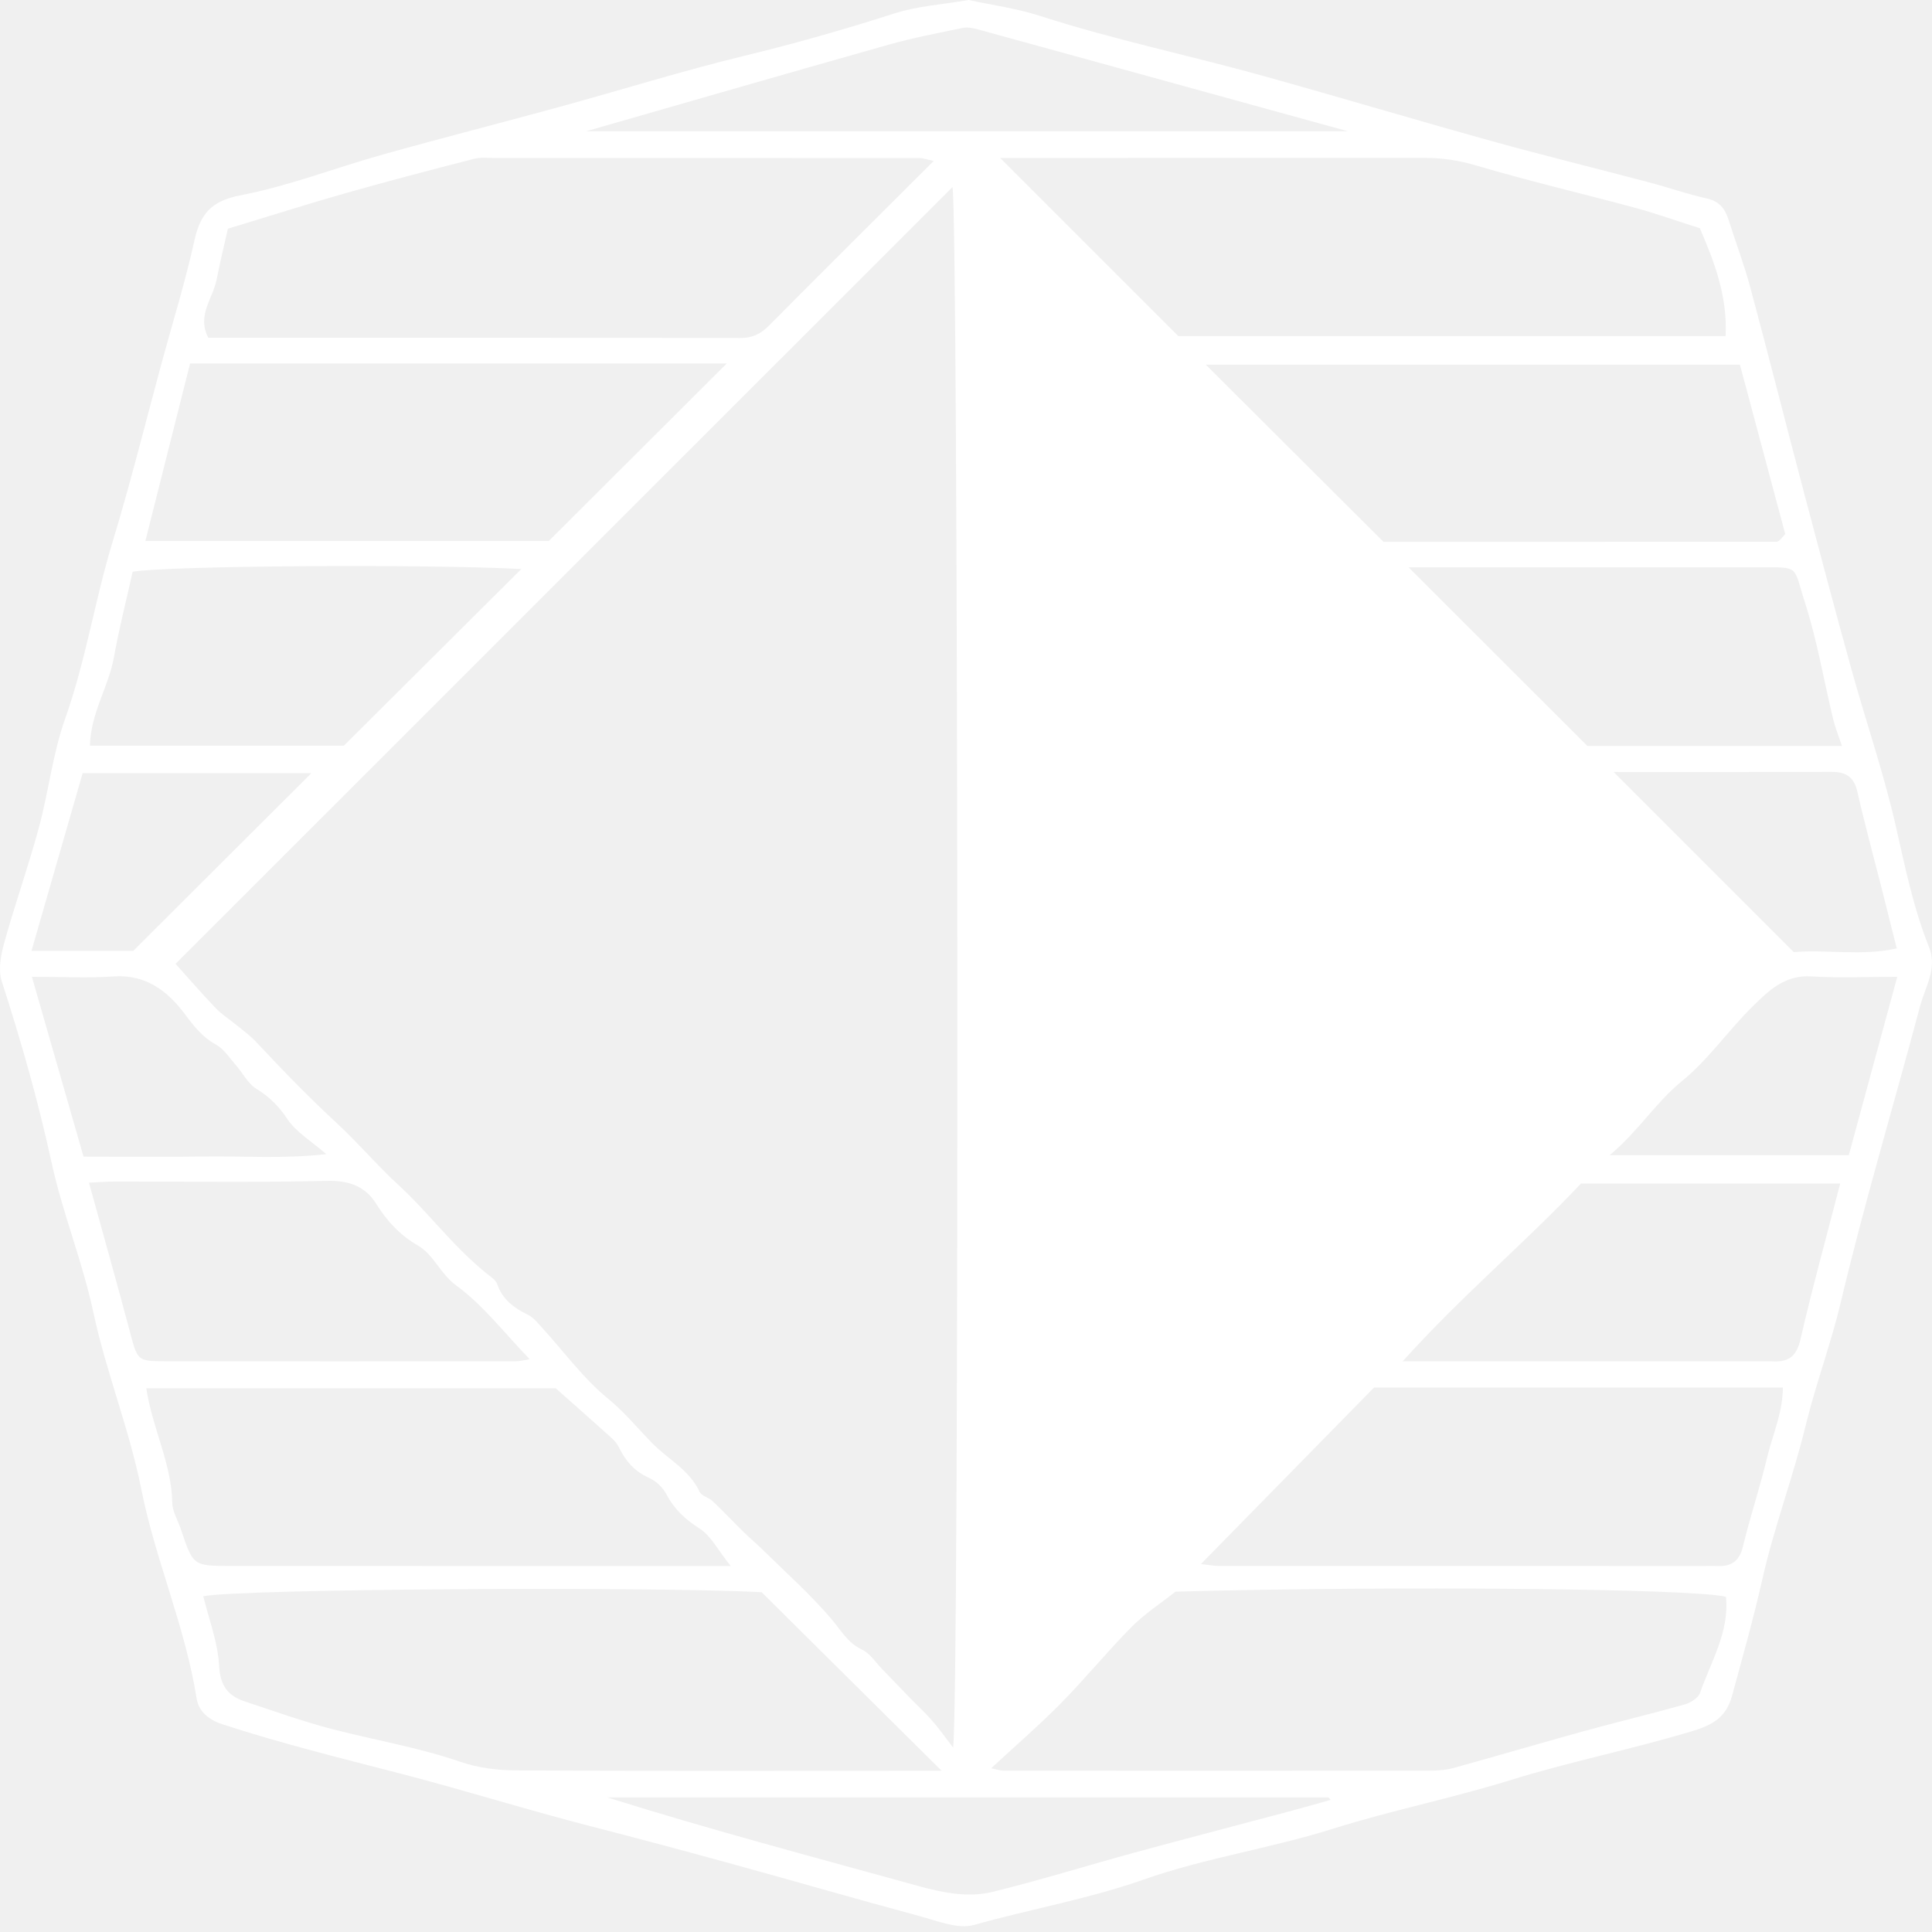
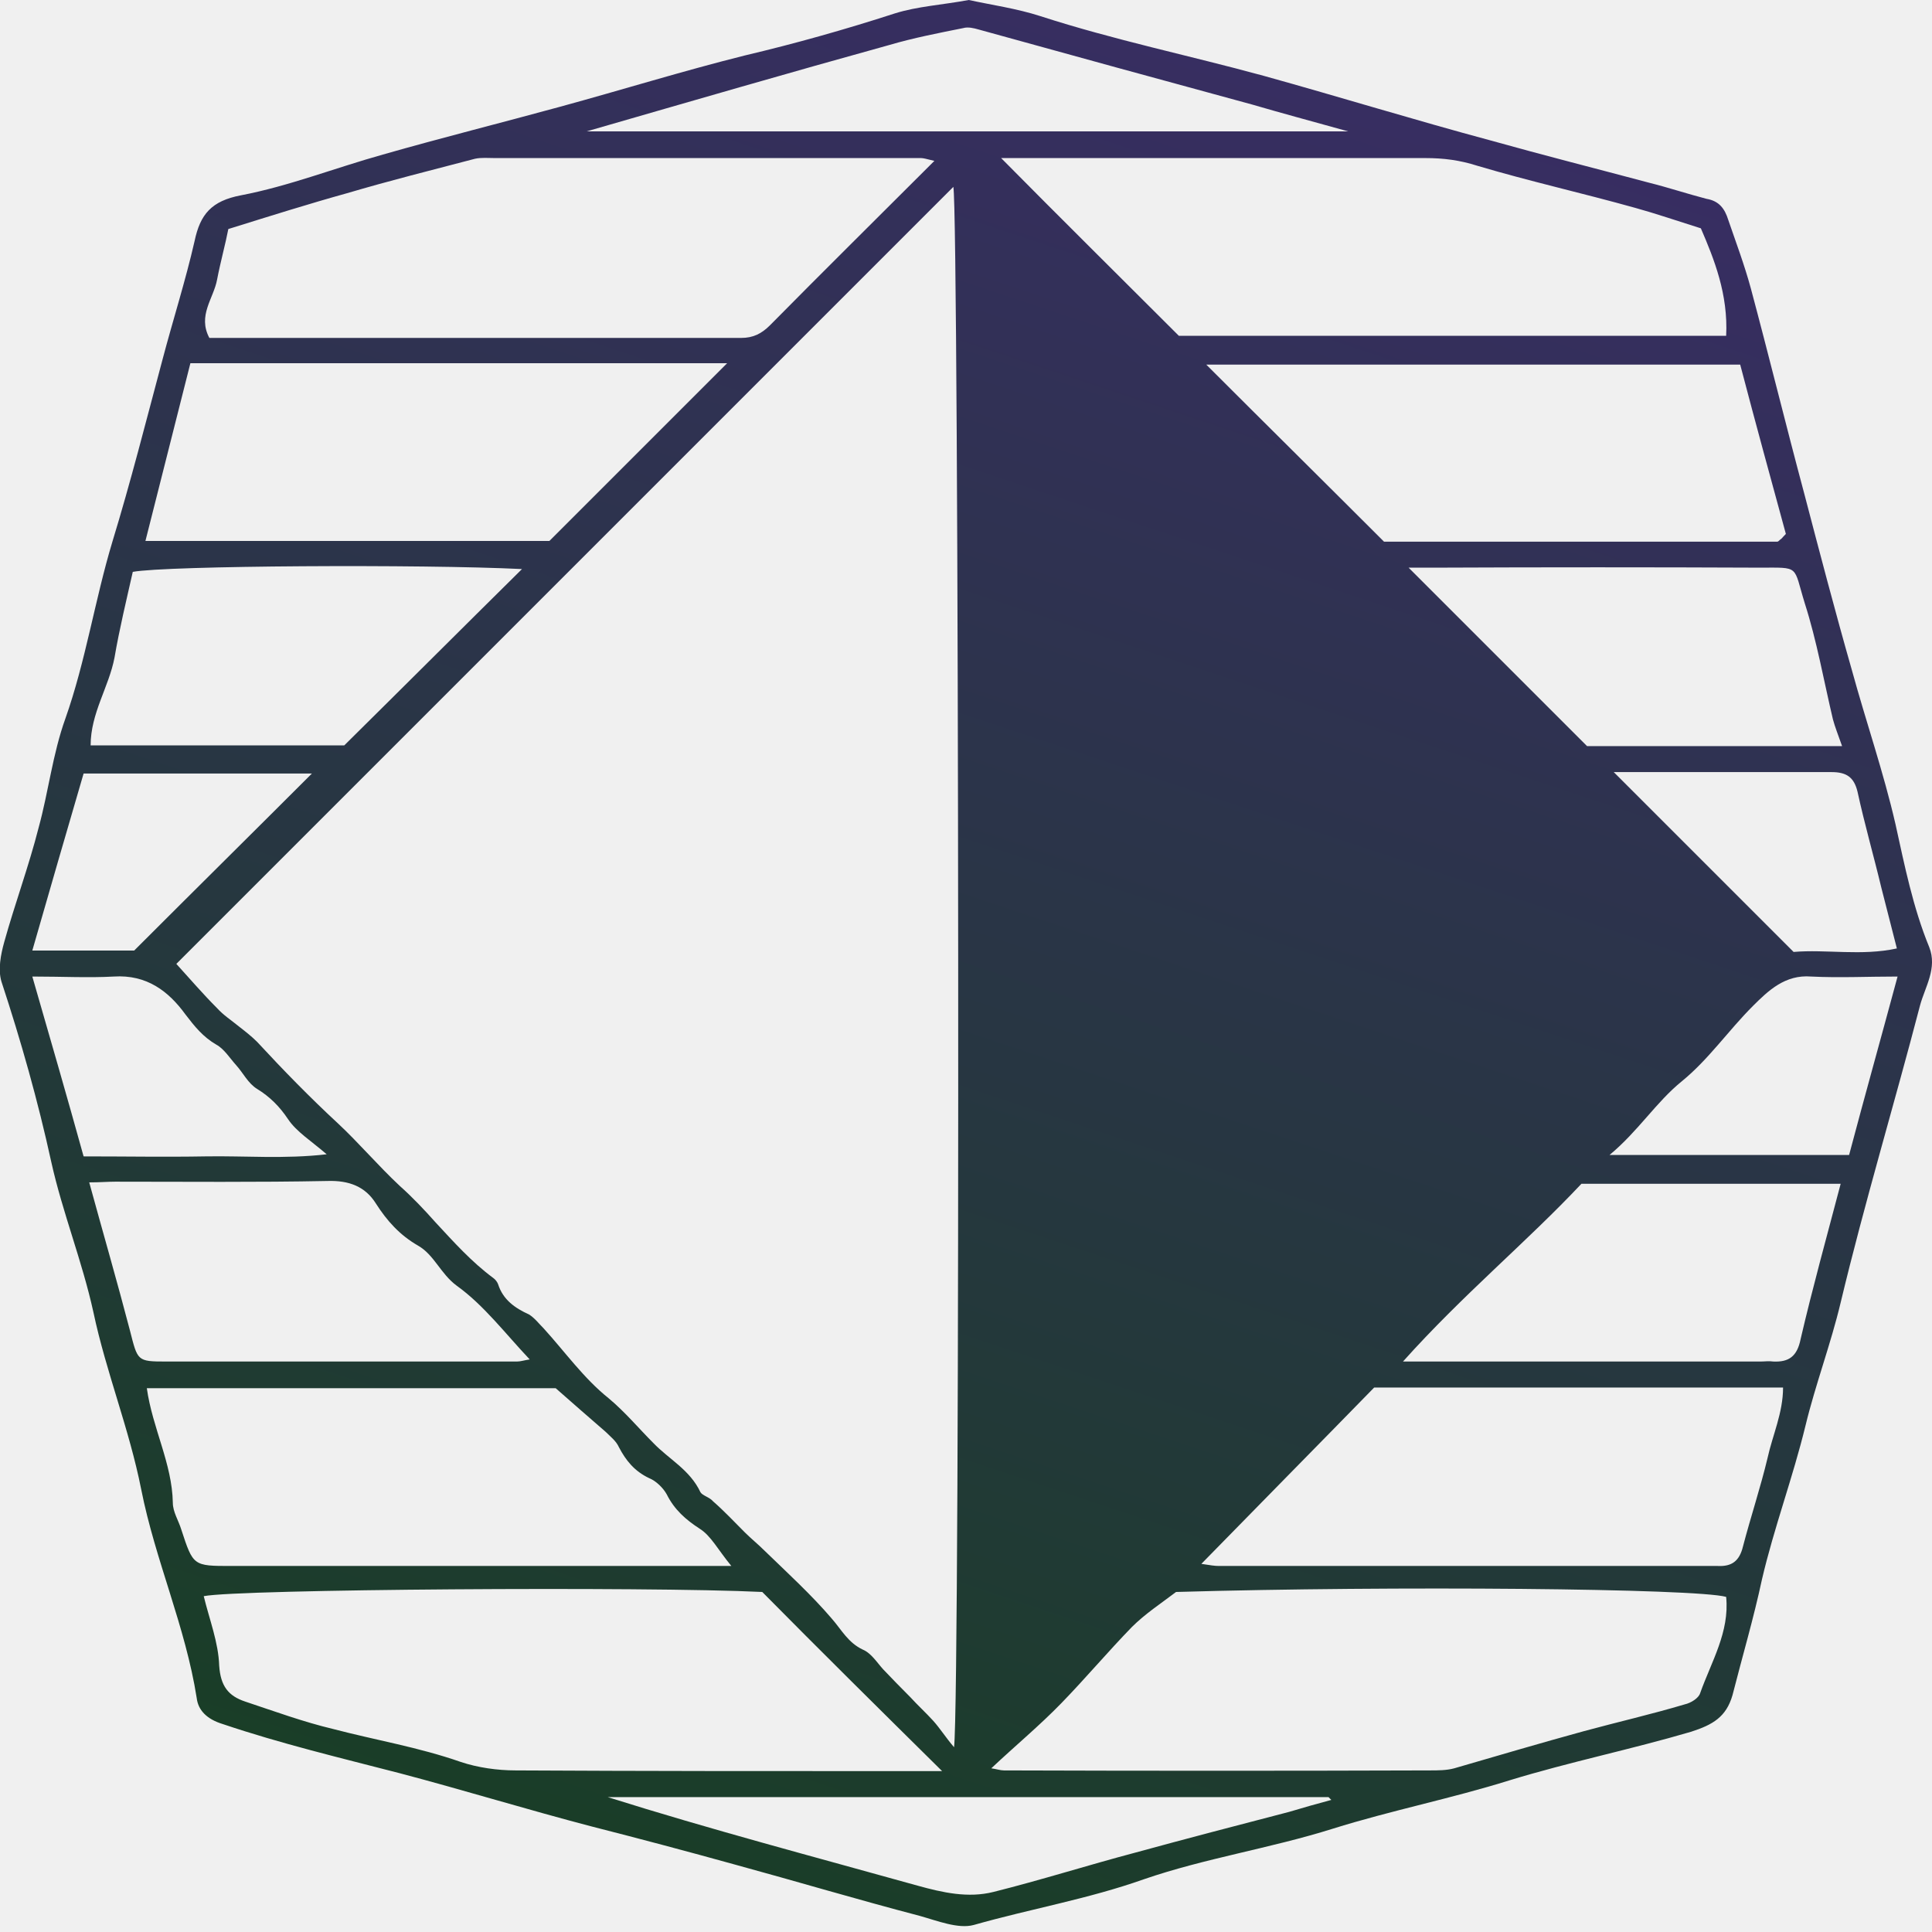
- <svg xmlns="http://www.w3.org/2000/svg" width="275" height="275" viewBox="0 0 275 275" fill="none">
-   <path d="M18.965 135.349C27.897 126.436 36.187 118.166 44.317 110.054H11.763C9.403 118.256 6.986 126.649 4.482 135.349H18.965ZM229.685 109.886C238.397 118.598 246.715 126.914 255.322 135.523C259.894 135.123 265.024 136.113 269.982 134.999C269.199 131.869 268.522 129.136 267.825 126.404C266.666 121.84 265.421 117.294 264.38 112.703C263.908 110.614 262.77 109.863 260.742 109.87C250.525 109.906 240.297 109.886 229.685 109.886ZM263.156 164.43C265.41 156.148 267.664 147.859 270.057 139.037C265.818 139.037 261.783 139.228 257.79 138.981C254.055 138.75 251.726 141.027 249.484 143.241C245.996 146.666 243.163 150.832 239.406 153.883C235.656 156.927 233.234 161.007 229.109 164.43L263.156 164.43ZM4.54 139.037C7.113 147.996 9.498 156.306 11.89 164.636C17.919 164.636 23.535 164.697 29.15 164.618C34.763 164.54 40.404 164.97 46.444 164.278C44.253 162.374 42.148 161.143 40.929 159.318C39.704 157.482 38.38 156.133 36.515 154.995C35.289 154.245 34.549 152.717 33.548 151.578C32.661 150.569 31.876 149.32 30.756 148.699C28.833 147.631 27.641 146.131 26.345 144.388C23.919 141.125 20.803 138.666 16.194 138.985C12.546 139.24 8.868 139.037 4.54 139.037ZM189.415 256.192C189.305 256.076 189.195 255.959 189.085 255.842H86.439C101.084 260.439 115.853 264.341 130.575 268.414C134.153 269.403 137.75 270.154 141.319 269.28C148.106 267.614 154.79 265.524 161.536 263.685C168.826 261.699 176.14 259.802 183.441 257.854C185.439 257.322 187.424 256.748 189.415 256.192ZM191.886 18.689C186.472 17.199 182.336 16.062 178.201 14.922C165.232 11.347 152.267 7.766 139.294 4.21C138.571 4.013 137.75 3.832 137.043 3.976C133.52 4.699 129.975 5.379 126.516 6.354C112.406 10.332 98.324 14.412 83.41 18.689H191.886ZM262.18 106.179C261.622 104.508 261.192 103.465 260.935 102.38C259.604 96.868 258.67 91.236 256.943 85.856C255.193 80.41 256.288 80.755 250.396 80.752C235.109 80.746 219.822 80.751 204.534 80.751H200.494C209.139 89.387 217.471 97.71 225.948 106.179L262.18 106.179ZM74.205 80.993C60.019 80.259 23.651 80.532 18.884 81.379C17.981 85.442 16.946 89.472 16.215 93.555C15.464 97.754 12.891 101.495 12.807 106.14H48.947C57.54 97.585 65.755 89.406 74.205 80.993ZM261.933 168.471H225.026C217.25 176.755 208.197 184.284 199.651 193.771H250.578C251.158 193.771 251.748 193.743 252.317 193.775C254.581 193.904 255.719 193.069 256.277 190.649C257.962 183.321 259.969 176.067 261.933 168.471ZM75.392 193.467C71.847 189.8 68.809 185.803 64.927 182.962C62.631 181.281 61.744 178.585 59.479 177.28C56.88 175.782 55.071 173.779 53.502 171.28C51.979 168.855 49.658 168.012 46.582 168.084C36.513 168.323 26.434 168.17 16.359 168.18C15.244 168.182 14.129 168.275 12.662 168.342C14.675 175.647 16.621 182.515 18.451 189.412C19.582 193.676 19.503 193.755 23.521 193.76C40.182 193.785 56.845 193.773 73.508 193.758C74.062 193.758 74.615 193.591 75.392 193.467ZM103.45 51.734H27.058C24.969 60.028 22.874 68.342 20.692 77.004H78.114C86.653 68.488 94.868 60.294 103.45 51.734ZM247.659 51.904H171.627C180.07 60.319 188.417 68.641 196.923 77.121C215.354 77.121 234.14 77.122 252.929 77.108C253.079 77.108 253.251 76.933 253.39 76.813C253.53 76.692 253.648 76.538 254.109 76.018C252.038 68.273 249.892 60.259 247.659 51.904ZM170.937 222.626C172.283 222.775 172.845 222.893 173.408 222.893C196.5 222.903 219.591 222.902 242.679 222.902C243.27 222.902 243.849 222.877 244.429 222.906C246.447 223.001 247.595 222.212 248.099 220.096C249.119 215.862 250.514 211.719 251.523 207.483C252.295 204.261 253.744 201.148 253.776 197.504H195.576C187.474 205.765 179.474 213.922 170.937 222.626ZM104.007 222.902C102.198 220.644 101.204 218.614 99.578 217.573C97.546 216.272 95.994 214.85 94.879 212.726C94.369 211.753 93.387 210.8 92.388 210.36C90.298 209.439 89.036 207.936 88.066 205.958C87.658 205.127 86.822 204.484 86.107 203.835C83.887 201.824 81.631 199.851 79.094 197.602H20.82C21.697 203.349 24.428 208.326 24.519 213.891C24.54 215.157 25.323 216.407 25.744 217.667C27.485 222.879 27.483 222.898 32.895 222.899C54.999 222.906 77.103 222.902 99.206 222.902H104.007ZM245.674 227.293C241.338 226.112 198.313 225.709 167.322 226.555C165.223 228.218 162.934 229.692 161.064 231.581C157.607 235.07 154.499 238.903 151.051 242.4C147.907 245.586 144.505 248.52 141.075 251.697C141.801 251.838 142.35 252.035 142.9 252.036C163.096 252.053 183.292 252.056 203.488 252.032C204.631 252.031 205.815 251.953 206.908 251.651C213.114 249.94 219.285 248.11 225.49 246.401C230.243 245.091 235.043 243.95 239.792 242.614C240.63 242.376 241.724 241.696 241.982 240.968C243.527 236.503 246.178 232.307 245.674 227.293ZM134.03 252.05C125.084 243.175 116.802 234.96 108.411 226.634C92.018 225.786 33.757 226.166 28.936 227.212C29.735 230.504 31.011 233.768 31.187 237.09C31.338 239.964 32.458 241.4 34.893 242.199C39.035 243.561 43.149 245.051 47.364 246.14C53.407 247.702 59.575 248.729 65.513 250.772C67.985 251.622 70.739 251.982 73.368 251.997C91.409 252.1 109.45 252.05 127.491 252.05L134.03 252.05ZM132.908 22.904C131.689 22.646 131.321 22.499 130.953 22.499C110.755 22.486 90.557 22.484 70.36 22.486C69.39 22.486 68.375 22.372 67.457 22.609C61.404 24.172 55.353 25.747 49.34 27.454C43.88 29.005 38.467 30.726 32.439 32.553C31.958 34.7 31.334 37.246 30.83 39.816C30.309 42.476 27.985 44.896 29.649 48.077C54.943 48.077 80.176 48.063 105.408 48.111C107.124 48.114 108.299 47.51 109.464 46.337C117.117 38.628 124.824 30.973 132.908 22.904ZM245.62 47.845C245.921 41.936 243.849 36.92 241.96 32.488C238.472 31.378 235.613 30.352 232.692 29.563C225.192 27.539 217.618 25.777 210.173 23.569C207.715 22.84 205.346 22.474 202.84 22.475C184.197 22.486 165.554 22.482 146.911 22.482H142.365C150.938 31.055 159.287 39.404 167.727 47.845H245.62ZM24.989 137.194C26.96 139.38 28.793 141.516 30.744 143.535C31.662 144.486 32.82 145.204 33.85 146.051C34.741 146.784 35.68 147.478 36.464 148.315C40.183 152.291 43.96 156.192 47.97 159.897C51.027 162.721 53.72 165.936 56.817 168.768C58.591 170.39 60.271 172.238 61.878 173.992C64.461 176.816 67.012 179.581 70.062 181.892C70.361 182.119 70.655 182.452 70.775 182.797C71.527 184.971 73.16 186.173 75.142 187.144C75.972 187.551 76.614 188.392 77.265 189.105C80.314 192.444 83.019 196.197 86.48 199.026C88.898 201.001 90.754 203.289 92.864 205.448C95.099 207.734 98.133 209.213 99.586 212.351C99.859 212.938 100.874 213.139 101.417 213.653C102.941 215.101 104.384 216.633 105.887 218.105C106.804 219.004 107.796 219.828 108.711 220.731C111.959 223.93 115.388 226.977 118.333 230.435C119.696 232.034 120.631 233.827 122.695 234.805C123.845 235.35 124.648 236.636 125.591 237.604C126.891 238.938 128.172 240.291 129.471 241.626C130.533 242.719 131.662 243.753 132.665 244.899C133.653 246.027 134.518 247.263 135.666 248.748C136.581 241.621 136.386 30.487 135.58 26.627C98.763 63.437 61.854 100.338 24.989 137.194ZM137.873 6.55037e-05C141.073 0.698 144.682 1.183 148.093 2.282C158.571 5.662 169.348 7.889 179.933 10.841C190.703 13.843 201.416 17.052 212.187 20.043C219.672 22.123 227.22 23.97 234.73 25.957C237.481 26.684 240.179 27.632 242.948 28.251C244.729 28.648 245.545 29.702 246.039 31.279C247.069 34.526 248.282 37.723 249.162 41.01C251.77 50.712 254.227 60.454 256.792 70.169C259.014 78.597 261.246 87.022 263.575 95.419C265.603 102.72 268.082 109.91 269.778 117.284C271.13 123.217 272.311 129.162 274.586 134.832C275.788 137.812 274.028 140.519 273.32 143.148C269.574 157.252 265.367 171.229 261.997 185.44C260.591 191.337 258.445 197.051 257.007 202.939C255.215 210.319 252.499 217.452 250.847 224.813C249.591 230.38 248.045 235.833 246.554 241.324C245.717 244.435 243.839 245.522 240.716 246.458C232.166 249.022 223.408 250.767 214.917 253.403C206.573 255.991 198.009 257.698 189.708 260.31C180.819 263.108 171.533 264.462 162.803 267.532C154.878 270.318 146.665 271.732 138.648 273.994C136.353 274.644 133.428 273.419 130.877 272.732C122.098 270.369 113.364 267.832 104.597 265.422C97.834 263.561 91.061 261.738 84.268 259.995C75.089 257.642 66.034 254.787 56.887 252.422C48.433 250.237 39.998 248.15 31.684 245.438C29.372 244.685 28.239 243.367 27.977 241.718C26.369 231.538 22.123 222.065 20.128 212.041C18.418 203.438 15.111 195.323 13.287 186.796C11.735 179.544 8.898 172.648 7.334 165.449C5.434 156.708 2.996 148.17 0.249 139.679C-0.283 138.033 0.13 135.903 0.62 134.14C2.14 128.658 4.051 123.283 5.538 117.794C6.925 112.678 7.494 107.298 9.261 102.333C12.203 94.075 13.5 85.422 16.041 77.077C18.634 68.561 20.768 59.907 23.104 51.314C24.645 45.648 26.399 40.029 27.654 34.301C28.494 30.464 30.051 28.6 34.271 27.79C41.125 26.474 47.728 23.889 54.481 21.997C62.873 19.648 71.322 17.497 79.726 15.192C88.495 12.788 97.185 10.07 106.016 7.93C113.216 6.184 120.303 4.161 127.352 1.9C130.58 0.864 134.076 0.657 137.873 6.55037e-05Z" fill="white" />
+ <svg xmlns="http://www.w3.org/2000/svg" version="1.2" viewBox="0 0 275 275" width="275" height="275">
+   <defs>
+     <linearGradient id="g1" x2="1" gradientUnits="userSpaceOnUse" gradientTransform="matrix(-89.086,274.178,-274.57,-89.213,182.04,0)">
+       <stop offset="0" stop-color="#382d63" />
+       <stop offset="1" stop-color="#193e26" />
+     </linearGradient>
+   </defs>
+   <style>
+ 		.s0 { fill: url(#g1) } 
+ 	</style>
+   <path id="Layer" fill-rule="evenodd" class="s0" d="m137.9 0c3.2 0.7 6.8 1.2 10.2 2.3 10.5 3.4 21.2 5.6 31.8 8.5 10.8 3 21.5 6.3 32.3 9.2 7.5 2.1 15 4 22.5 6 2.8 0.7 5.5 1.6 8.2 2.3 1.8 0.3 2.6 1.4 3.1 3 1.1 3.2 2.3 6.4 3.2 9.7 2.6 9.7 5 19.5 7.6 29.2 2.2 8.4 4.4 16.8 6.8 25.2 2 7.3 4.5 14.5 6.2 21.9 1.3 5.9 2.5 11.9 4.8 17.5 1.2 3-0.6 5.7-1.3 8.3-3.7 14.2-7.9 28.1-11.3 42.3-1.4 5.9-3.6 11.7-5 17.5-1.8 7.4-4.5 14.6-6.2 21.9-1.2 5.6-2.8 11-4.2 16.5-0.9 3.1-2.8 4.2-5.9 5.2-8.5 2.5-17.3 4.3-25.8 6.9-8.3 2.6-16.9 4.3-25.2 6.9-8.9 2.8-18.2 4.2-26.9 7.2-7.9 2.8-16.1 4.2-24.2 6.5-2.2 0.6-5.2-0.6-7.7-1.3-8.8-2.3-17.5-4.9-26.3-7.3q-10.1-2.8-20.3-5.4c-9.2-2.4-18.3-5.2-27.4-7.6-8.5-2.2-16.9-4.2-25.2-7-2.3-0.7-3.5-2-3.7-3.7-1.6-10.2-5.9-19.6-7.9-29.7-1.7-8.6-5-16.7-6.8-25.2-1.6-7.3-4.4-14.2-6-21.4-1.9-8.7-4.3-17.2-7.1-25.7-0.5-1.7-0.1-3.8 0.4-5.6 1.5-5.4 3.5-10.8 4.9-16.3 1.4-5.1 2-10.5 3.8-15.5 2.9-8.2 4.2-16.9 6.7-25.2 2.6-8.5 4.8-17.2 7.1-25.8 1.5-5.7 3.3-11.3 4.6-17 0.8-3.8 2.4-5.7 6.6-6.5 6.8-1.3 13.4-3.9 20.2-5.8 8.4-2.4 16.8-4.5 25.2-6.8 8.8-2.4 17.5-5.1 26.3-7.3 7.2-1.7 14.3-3.7 21.4-6 3.2-1 6.7-1.2 10.5-1.9zm91.8 109.9c8.7 8.7 17 17 25.6 25.6 4.6-0.4 9.7 0.6 14.7-0.5-0.8-3.1-1.5-5.9-2.2-8.6-1.1-4.6-2.4-9.1-3.4-13.7-0.5-2.1-1.6-2.8-3.7-2.8-10.2 0-20.4 0-31 0zm33.5 54.5c2.2-8.3 4.5-16.5 6.9-25.4-4.3 0-8.3 0.2-12.3 0-3.7-0.3-6.1 2-8.3 4.2-3.5 3.5-6.3 7.6-10.1 10.7-3.7 3-6.2 7.1-10.3 10.5zm-258.6-25.4c2.6 9 5 17.3 7.3 25.6 6.1 0 11.7 0.1 17.3 0 5.6-0.1 11.3 0.4 17.3-0.3-2.2-1.9-4.3-3.2-5.5-5-1.2-1.8-2.6-3.2-4.4-4.3-1.3-0.8-2-2.3-3-3.4-0.9-1-1.7-2.3-2.8-2.9-1.9-1.1-3.1-2.6-4.4-4.3-2.4-3.3-5.5-5.7-10.2-5.4-3.6 0.2-7.3 0-11.6 0zm184.9 117.2q-0.2-0.2-0.4-0.4h-102.6c14.6 4.6 29.4 8.5 44.1 12.6 3.6 1 7.2 1.8 10.8 0.9 6.8-1.7 13.4-3.8 20.2-5.6 7.3-2 14.6-3.9 21.9-5.8q3-0.9 6-1.7zm2.4-237.5c-5.4-1.5-9.5-2.6-13.6-3.8q-19.5-5.3-39-10.7c-0.7-0.2-1.5-0.4-2.2-0.2-3.5 0.7-7.1 1.4-10.5 2.4-14.1 3.9-28.2 8-43.1 12.3zm70.3 87.5c-0.6-1.7-1-2.7-1.3-3.8-1.3-5.5-2.3-11.2-4-16.5-1.7-5.5-0.6-5.1-6.5-5.1q-23-0.1-45.9 0h-4c8.6 8.6 16.9 16.9 25.4 25.4zm-187.9-25.2c-14.2-0.7-50.6-0.5-55.4 0.4-0.9 4-1.9 8.1-2.6 12.2-0.8 4.2-3.4 7.9-3.4 12.5h36.1c8.6-8.5 16.8-16.7 25.3-25.1zm187.7 87.5h-36.9c-7.8 8.3-16.9 15.8-25.4 25.3h50.9c0.6 0 1.2-0.1 1.8 0 2.2 0.1 3.4-0.7 3.9-3.2 1.7-7.3 3.7-14.5 5.7-22.1zm-186.6 25c-3.5-3.7-6.5-7.7-10.4-10.5-2.3-1.7-3.2-4.4-5.5-5.7-2.6-1.5-4.4-3.5-6-6-1.5-2.4-3.8-3.3-6.9-3.2-10 0.2-20.1 0.1-30.2 0.1-1.1 0-2.2 0.1-3.7 0.1 2 7.3 4 14.2 5.8 21.1 1.1 4.3 1 4.4 5.1 4.4q25 0 50 0c0.5 0 1.1-0.2 1.8-0.3zm28.1-141.8h-76.4c-2.1 8.3-4.2 16.6-6.4 25.3h57.5c8.5-8.5 16.7-16.7 25.3-25.3zm144.2 0.2h-76c8.4 8.4 16.8 16.7 25.3 25.2 18.4 0 37.2 0 56 0 0.1 0 0.3-0.2 0.4-0.3 0.2-0.1 0.3-0.3 0.8-0.8-2.1-7.7-4.3-15.7-6.5-24.1zm-76.7 170.7c1.3 0.2 1.9 0.3 2.5 0.3q34.6 0 69.2 0c0.6 0 1.2 0 1.8 0 2 0.1 3.1-0.7 3.6-2.8 1.1-4.2 2.5-8.4 3.5-12.6 0.7-3.2 2.2-6.4 2.2-10h-58.2c-8.1 8.3-16.1 16.4-24.6 25.1zm-66.9 0.3c-1.9-2.3-2.9-4.3-4.5-5.3-2-1.3-3.6-2.7-4.7-4.9-0.5-0.9-1.5-1.9-2.5-2.3-2.1-1-3.3-2.5-4.3-4.4-0.4-0.9-1.2-1.5-1.9-2.2-2.3-2-4.5-3.9-7.1-6.2h-58.2c0.8 5.7 3.6 10.7 3.7 16.3 0 1.3 0.8 2.5 1.2 3.8 1.7 5.2 1.7 5.2 7.1 5.2q33.2 0 66.4 0zm141.6 4.4c-4.3-1.2-47.3-1.6-78.3-0.7-2.1 1.6-4.4 3.1-6.3 5-3.4 3.5-6.6 7.3-10 10.8-3.1 3.2-6.6 6.1-10 9.3 0.7 0.1 1.3 0.3 1.8 0.3q30.3 0.1 60.6 0c1.2 0 2.4 0 3.5-0.3 6.2-1.8 12.3-3.6 18.5-5.3 4.8-1.3 9.6-2.4 14.3-3.8 0.9-0.2 2-0.9 2.2-1.6 1.6-4.5 4.2-8.7 3.7-13.7zm-111.6 24.8c-9-8.9-17.3-17.1-25.6-25.5-16.4-0.8-74.7-0.4-79.5 0.6 0.8 3.3 2.1 6.6 2.2 9.9 0.2 2.9 1.3 4.3 3.7 5.1 4.2 1.4 8.3 2.9 12.5 3.9 6.1 1.6 12.2 2.6 18.2 4.7 2.4 0.8 5.2 1.2 7.8 1.2 18.1 0.1 36.1 0.1 54.1 0.1zm-1.1-229.2c-1.2-0.3-1.6-0.4-1.9-0.4q-30.3 0-60.6 0c-1 0-2-0.1-2.9 0.1-6.1 1.6-12.1 3.1-18.2 4.9-5.4 1.5-10.8 3.2-16.9 5.1-0.4 2.1-1.1 4.6-1.6 7.2-0.5 2.7-2.8 5.1-1.1 8.3 25.2 0 50.5 0 75.7 0 1.7 0 2.9-0.6 4.1-1.8 7.6-7.7 15.3-15.3 23.4-23.4zm112.7 24.9c0.3-5.9-1.7-10.9-3.6-15.3-3.5-1.1-6.4-2.1-9.3-2.9-7.5-2.1-15.1-3.8-22.5-6-2.5-0.8-4.8-1.1-7.4-1.1q-27.9 0-55.9 0h-4.5c8.5 8.6 16.9 16.9 25.3 25.3zm-220.6 89.4c2 2.2 3.8 4.3 5.8 6.3 0.9 1 2 1.7 3.1 2.6 0.9 0.7 1.8 1.4 2.6 2.2 3.7 4 7.5 7.9 11.5 11.6 3 2.8 5.7 6 8.8 8.9 1.8 1.6 3.5 3.4 5.1 5.2 2.6 2.8 5.1 5.6 8.2 7.9 0.3 0.2 0.6 0.6 0.7 0.9 0.7 2.2 2.4 3.4 4.4 4.3 0.8 0.5 1.4 1.3 2.1 2 3 3.3 5.7 7.1 9.2 9.9 2.4 2 4.3 4.3 6.4 6.4 2.2 2.3 5.2 3.8 6.7 7 0.3 0.5 1.3 0.7 1.8 1.3 1.6 1.4 3 2.9 4.5 4.4 0.9 0.9 1.9 1.7 2.8 2.6 3.3 3.2 6.7 6.3 9.6 9.7 1.4 1.6 2.3 3.4 4.4 4.4 1.2 0.5 2 1.8 2.9 2.8q1.9 2 3.9 4c1 1.1 2.2 2.2 3.2 3.3 1 1.1 1.8 2.4 3 3.8 0.9-7.1 0.7-218.2-0.1-222.1-36.8 36.8-73.7 73.7-110.6 110.6zm-6-1.9c8.9-8.9 17.2-17.1 25.3-25.2h-32.5c-2.4 8.2-4.8 16.5-7.3 25.2z" />
</svg>
